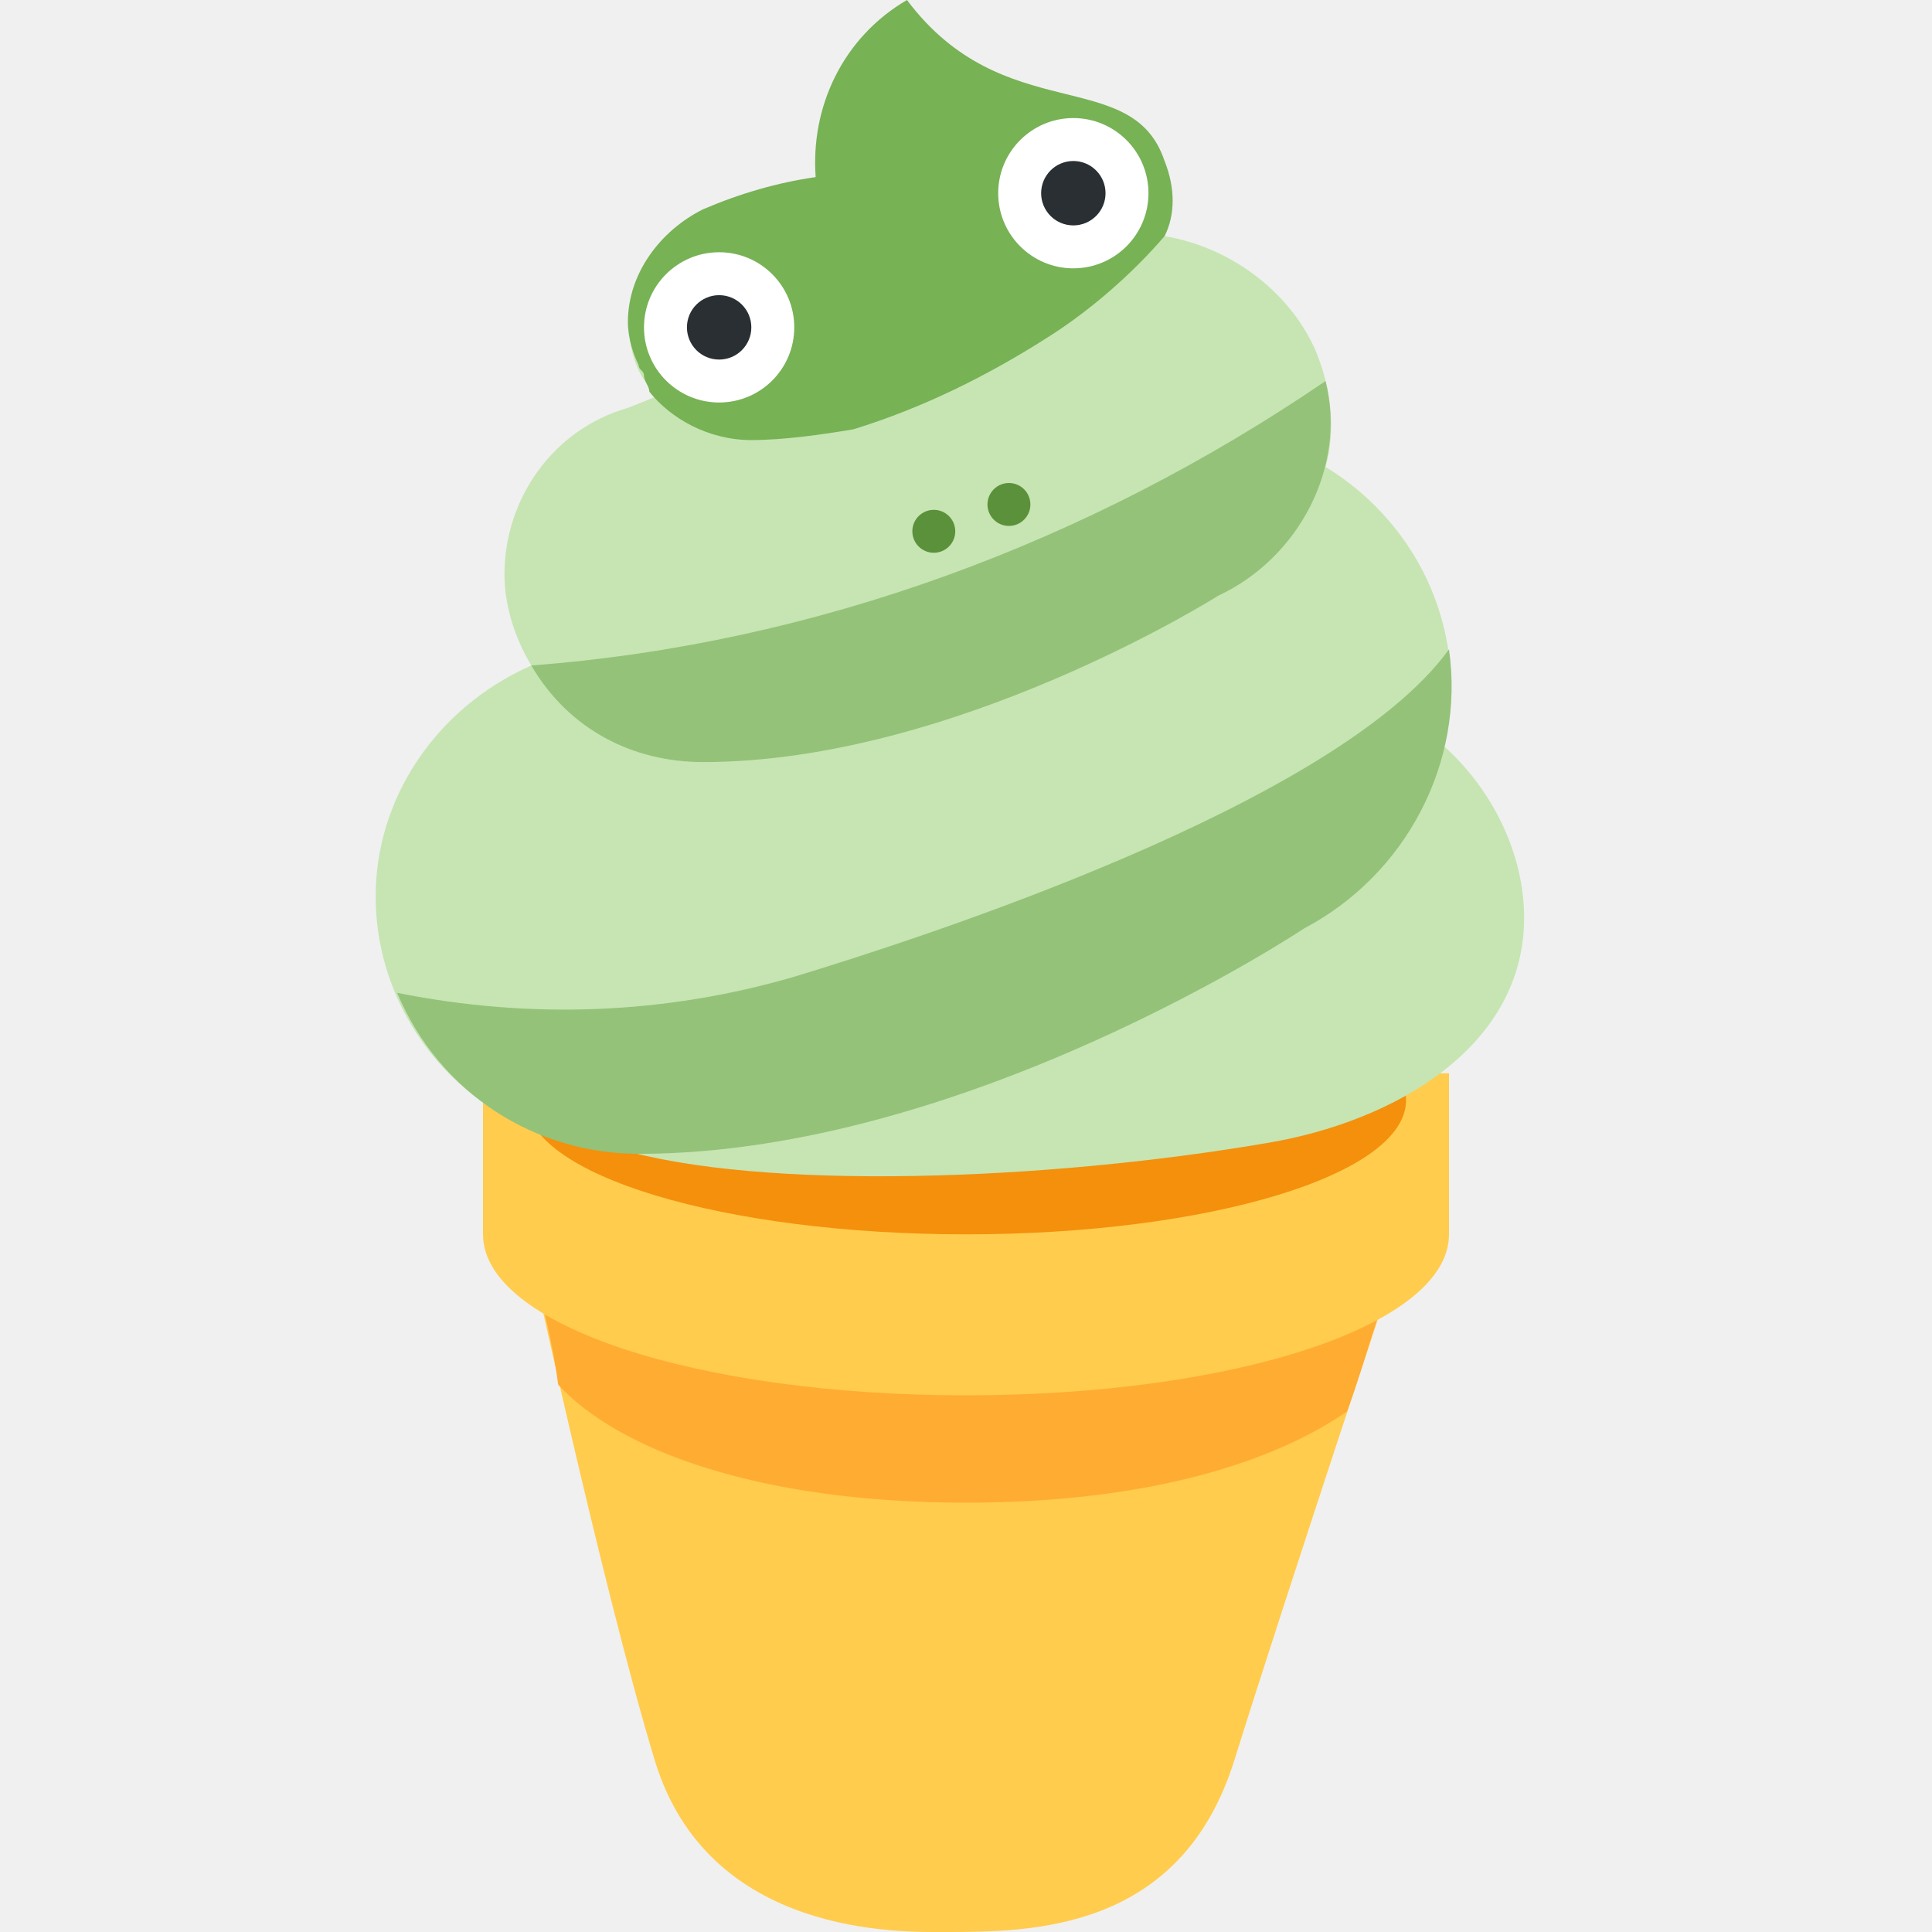
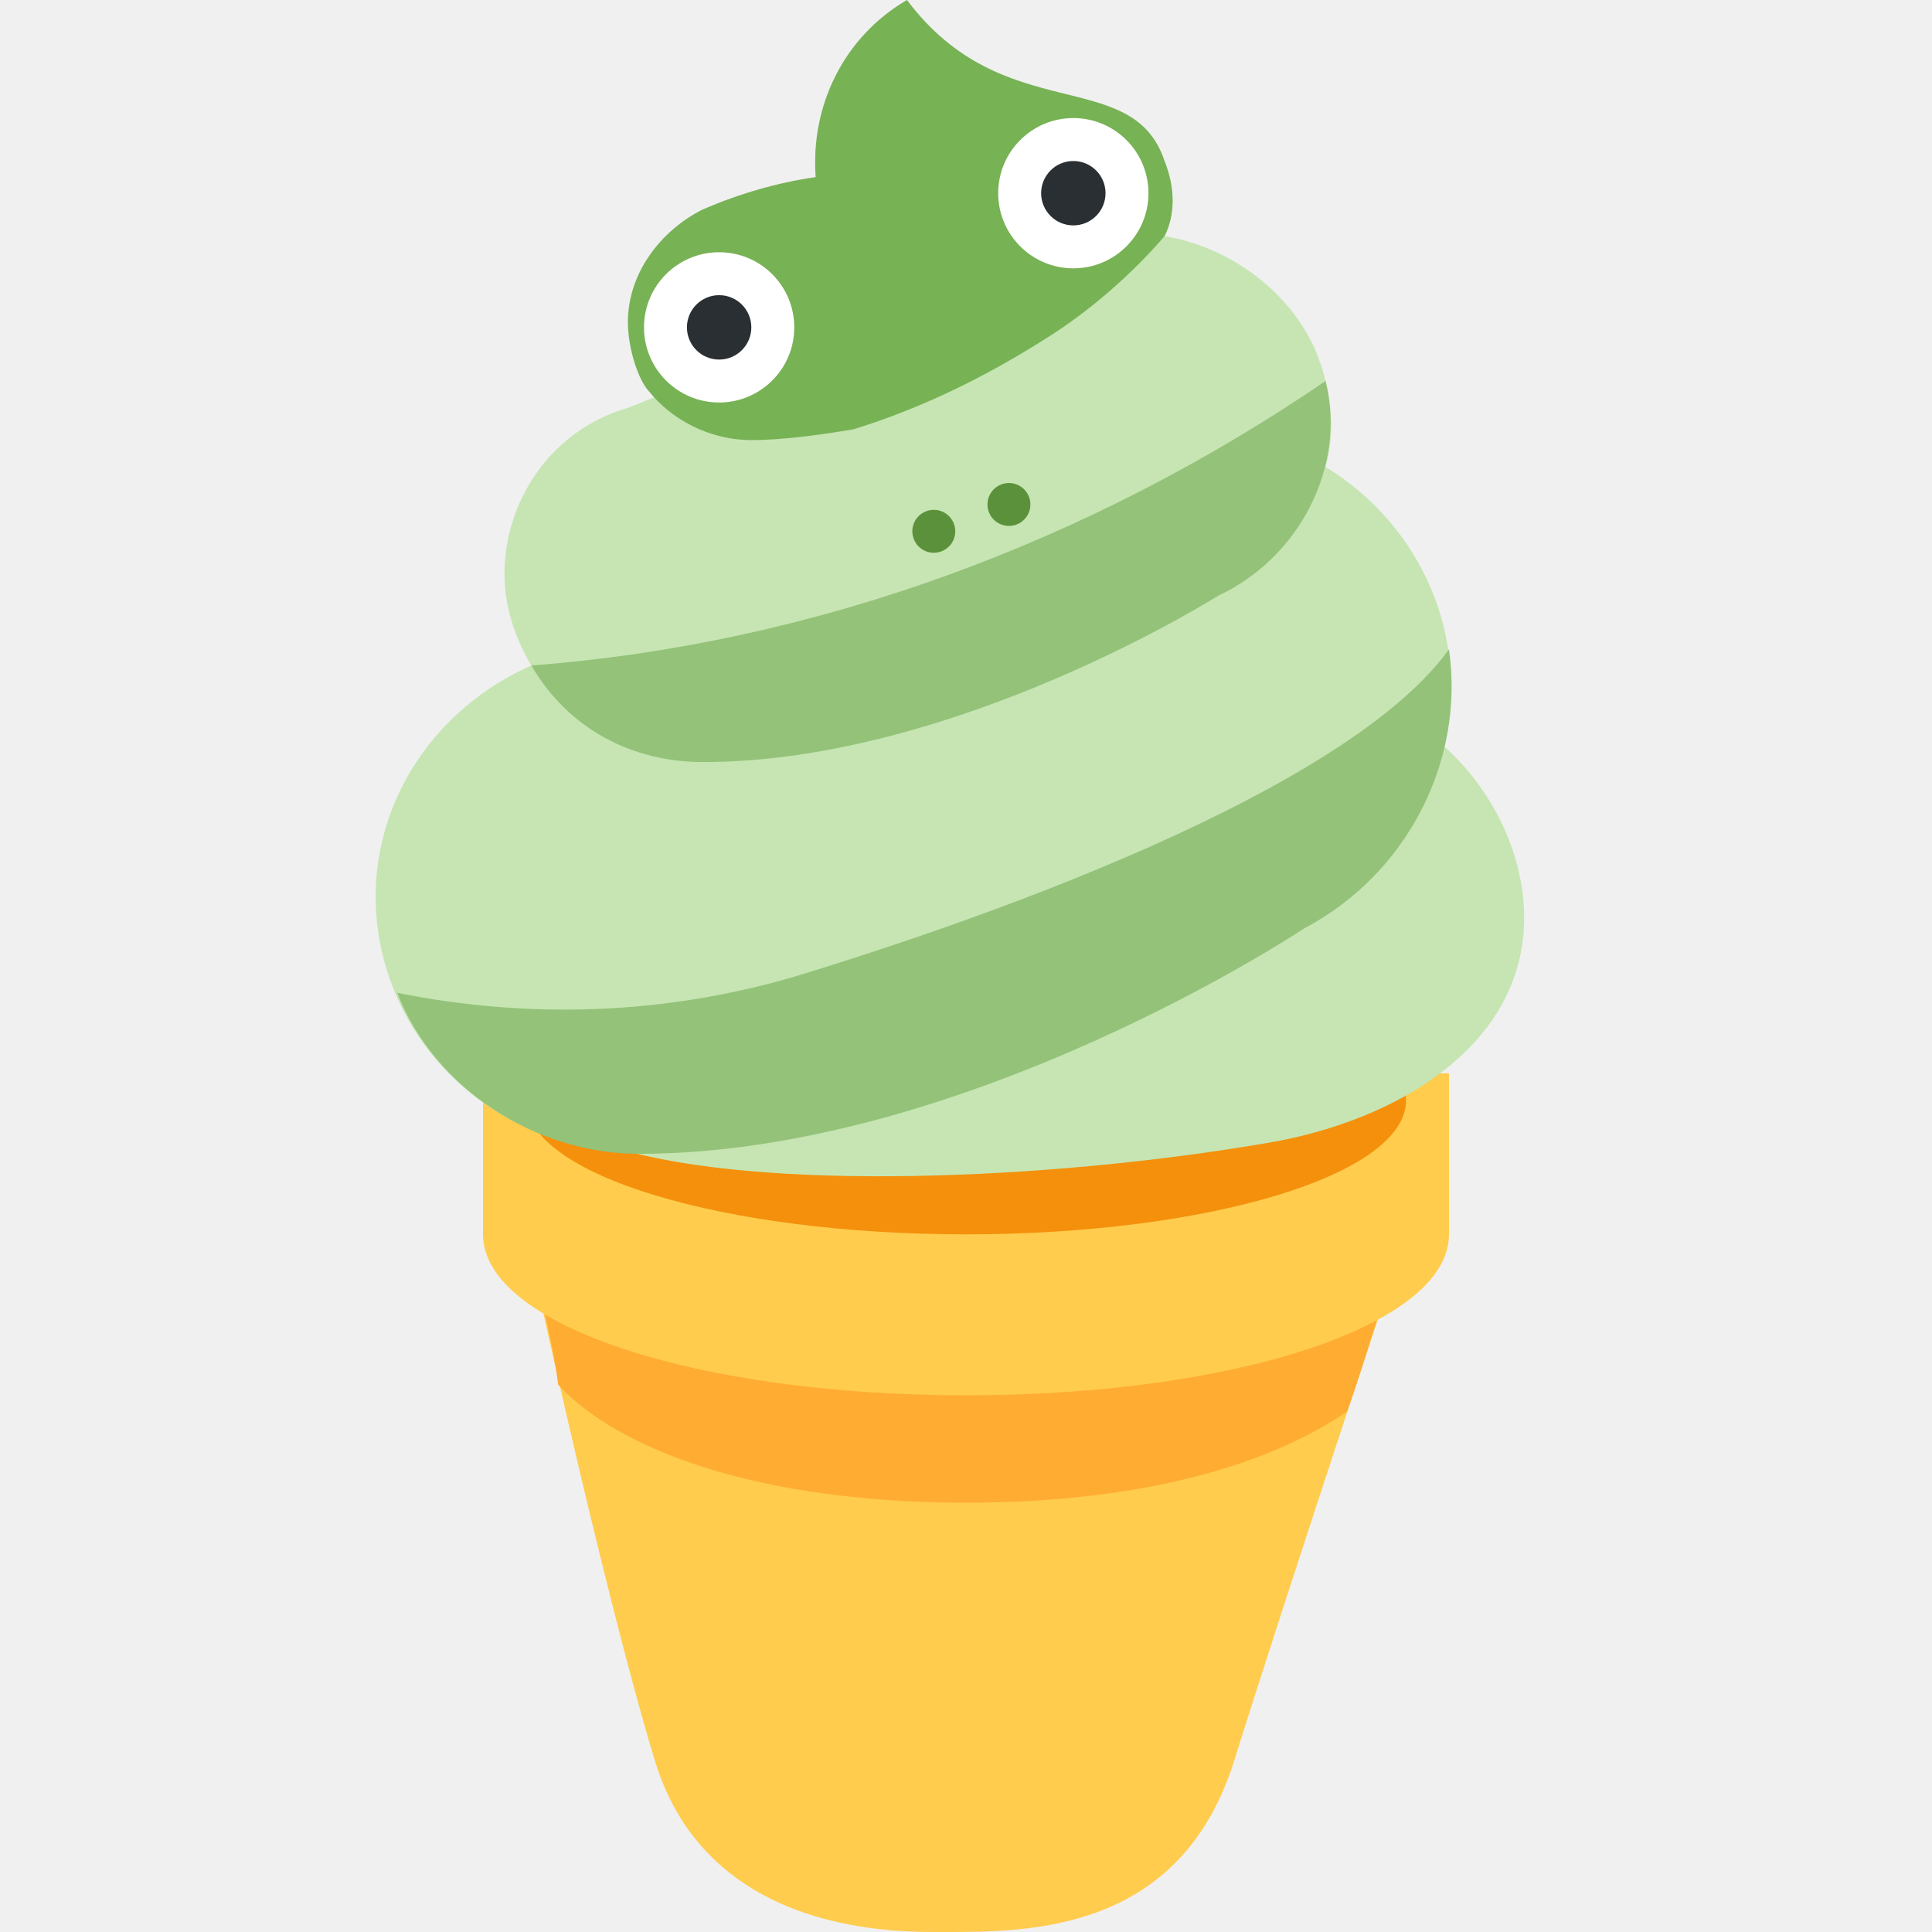
<svg xmlns="http://www.w3.org/2000/svg" version="1.1" id="Ebene_1" x="0px" y="0px" viewBox="0 0 36 36" style="enable-background:new 0 0 36 36;" xml:space="preserve">
  <style type="text/css">
	.st0{fill:#FFCC4D;}
	.st1{fill:#FFAC33;}
	.st2{fill:#F4900C;}
	.st3{fill:#C6E5B3;}
	.st4{fill:#94C279;}
	.st5{fill:#77B255;}
	.st6{fill:#5C913B;}
	.st7{fill:#FFFFFF;}
	.st8{fill:#292F33;}
</style>
  <g id="Ebene_2_1_">
    <g>
      <path class="st0" d="M17.2,23H9.8c0,0,1.4,6.5,2.4,9.8s4.6,3.2,5.4,3.2c1.6,0,4.4,0,5.4-3.2s3.2-9.8,3.2-9.8H17.2z" />
      <path class="st1" d="M18,28c3.5,0,5.8-0.8,7.1-1.7c0.4-1.1,0.6-2,0.9-2.6c-0.2-0.3-0.4-0.5-0.7-0.7H10.7c-0.3,0.2-0.6,0.5-0.7,0.8    c0.1,0.5,0.3,1.2,0.4,2C11.5,27,14.1,28,18,28z" />
      <path class="st0" d="M9,20v3c0,1.7,4,3,9,3s9-1.3,9-3v-3H9z" />
      <path class="st2" d="M26.2,20.5c0,1.4-3.7,2.5-8.2,2.5s-8.2-1.1-8.2-2.5S13.5,18,18,18S26.2,19.1,26.2,20.5z" />
    </g>
    <path class="st3" d="M26.9,13.9c0.5-2-0.4-4.1-2.2-5.2c0.2-0.7,0.1-1.5-0.2-2.2c-0.5-1.1-1.6-1.9-2.8-2.1c0.2-0.4,0.2-0.9,0-1.3   c-0.6-1.8-3-0.6-4.8-3c-1.2,0.7-1.8,2-1.7,3.3c-0.7,0.1-1.4,0.3-2.1,0.6l0,0c-1.1,0.5-1.7,1.8-1.2,2.9c0.1,0.2,0.2,0.3,0.3,0.5   l-0.5,0.2l0,0C10.3,8,9.4,9.3,9.4,10.7c0,0.6,0.2,1.2,0.5,1.7C8.1,13.2,7,14.9,7,16.7c0,2.5,2,4.6,4.5,4.7c2.7,0.8,8,0.6,12.1-0.1   c2.4-0.4,4.8-1.8,4.8-4.2C28.4,15.9,27.8,14.7,26.9,13.9z" />
-     <path class="st4" d="M14.8,18.2c-2.4,0.7-4.9,0.8-7.4,0.3c0.8,1.9,2.6,3,4.5,3c6.1,0,12.4-4.2,12.4-4.2c1.9-1,3-3.1,2.7-5.2   C24.9,15,17.1,17.5,14.8,18.2z M13.1,14.2c4.7,0,9.6-3.1,9.6-3.1c1.5-0.7,2.4-2.4,2-4c-4.4,3-9.5,4.9-14.8,5.3   C10.6,13.6,11.8,14.2,13.1,14.2L13.1,14.2z" />
-     <path class="st5" d="M21.7,4.4c-0.6,0.7-1.4,1.4-2.2,1.9C18.4,7,17.2,7.6,15.9,8c-0.6,0.1-1.3,0.2-1.9,0.2c-0.8,0-1.5-0.4-1.9-0.9   c0,0,0,0,0,0C12.1,7.2,12,7.1,12,7c0-0.1-0.1-0.1-0.1-0.2c-0.1-0.2-0.2-0.5-0.2-0.8c0-0.9,0.6-1.7,1.4-2.1c0.7-0.3,1.4-0.5,2.1-0.6   c-0.1-1.3,0.5-2.6,1.7-3.3c1.8,2.4,4.2,1.2,4.8,3c0,0,0,0,0,0C21.9,3.5,21.9,4,21.7,4.4z" />
+     <path class="st4" d="M14.8,18.2c-2.4,0.7-4.9,0.8-7.4,0.3c0.7,1.8,2.6,3,4.5,3c6.1,0,12.4-4.2,12.4-4.2c1.9-1,3-3.1,2.7-5.2   C24.9,15,17.1,17.5,14.8,18.2z M13.1,14.2c4.7,0,9.6-3.1,9.6-3.1c1.5-0.7,2.4-2.4,2-4c-4.4,3-9.5,4.9-14.8,5.3   C10.6,13.6,11.8,14.2,13.1,14.2L13.1,14.2z" />
+     <path class="st5" d="M11.7,6c0-0.9,0.6-1.7,1.4-2.1c0.7-0.3,1.4-0.5,2.1-0.6C15.1,2,15.7,0.7,16.9,0c1.8,2.4,4.2,1.2,4.8,3l0,0   c0.2,0.5,0.2,1,0,1.4c-0.6,0.7-1.4,1.4-2.2,1.9C18.4,7,17.2,7.6,15.9,8c-0.6,0.1-1.3,0.2-1.9,0.2c-0.8,0-1.5-0.4-1.9-0.9   C11.9,7.1,11.7,6.5,11.7,6z" />
+     <path class="st5" d="M11.7,6.4" />
    <g>
      <circle class="st6" cx="17.4" cy="9.9" r="0.4" />
      <circle class="st6" cx="18.8" cy="9.4" r="0.4" />
      <circle class="st7" cx="13.4" cy="6.1" r="1.4" />
      <circle class="st8" cx="13.4" cy="6.1" r="0.6" />
      <circle class="st7" cx="20" cy="3.6" r="1.4" />
      <circle class="st8" cx="20" cy="3.6" r="0.6" />
    </g>
  </g>
</svg>
